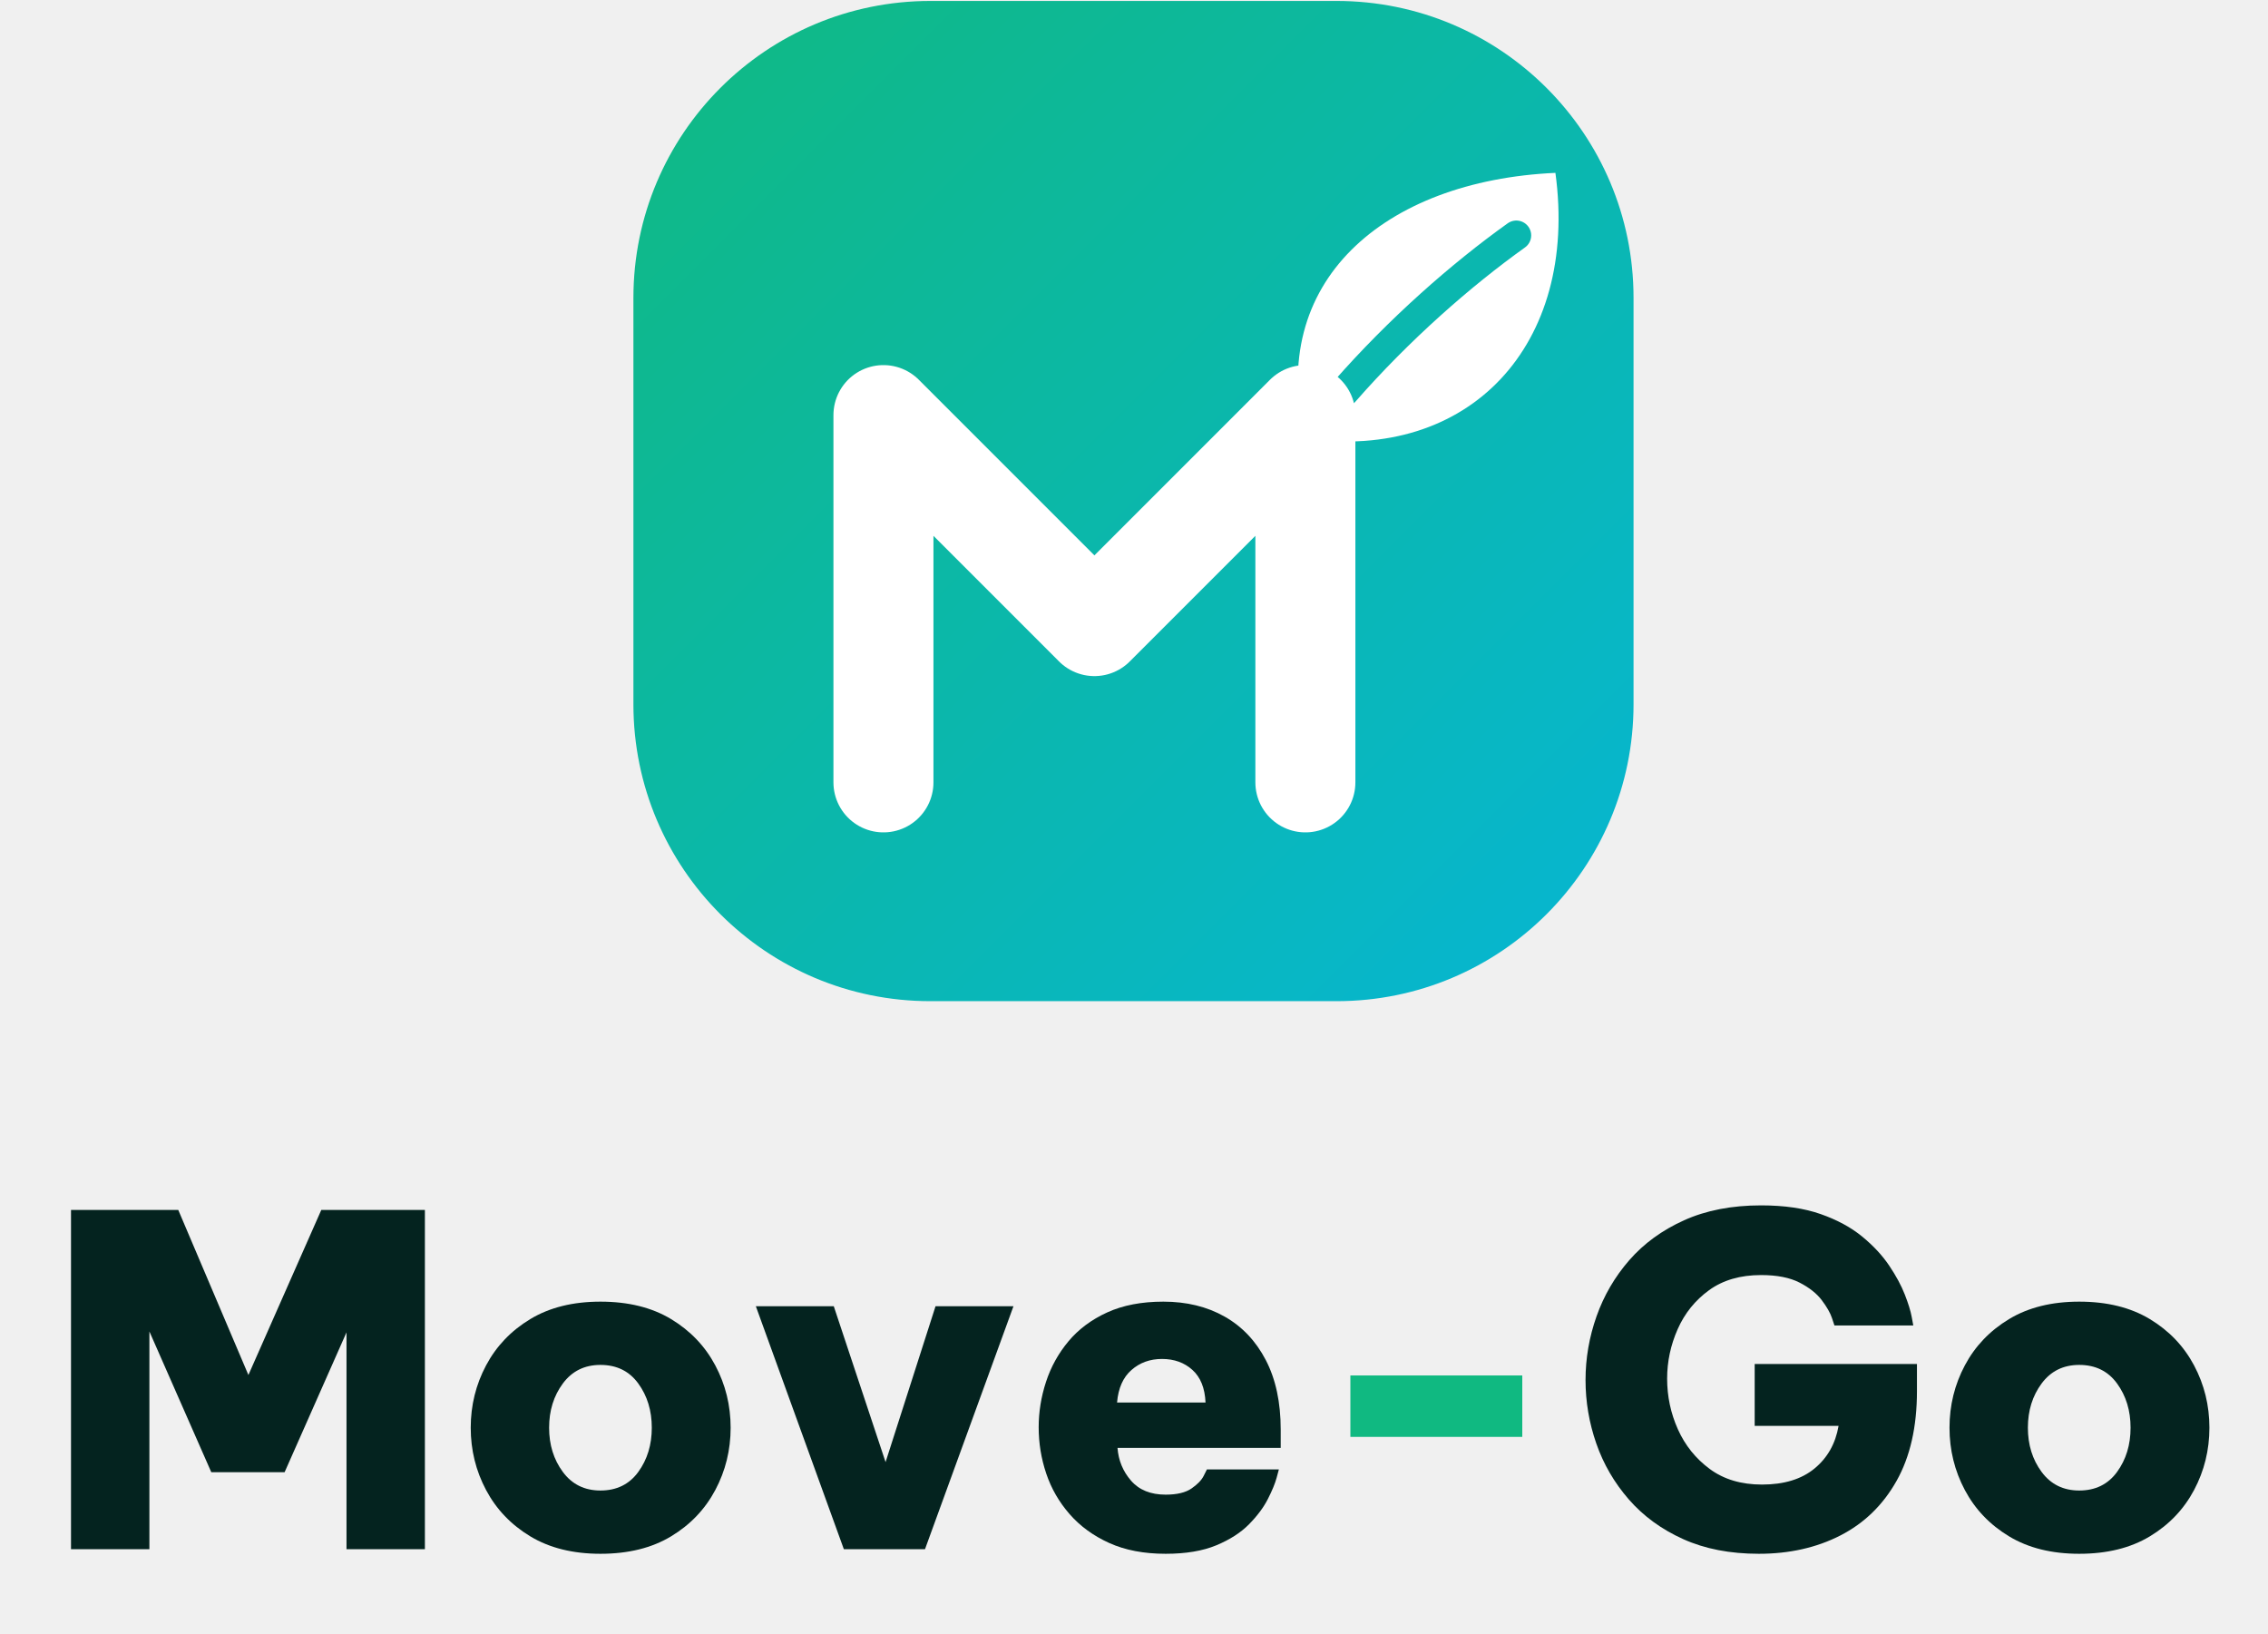
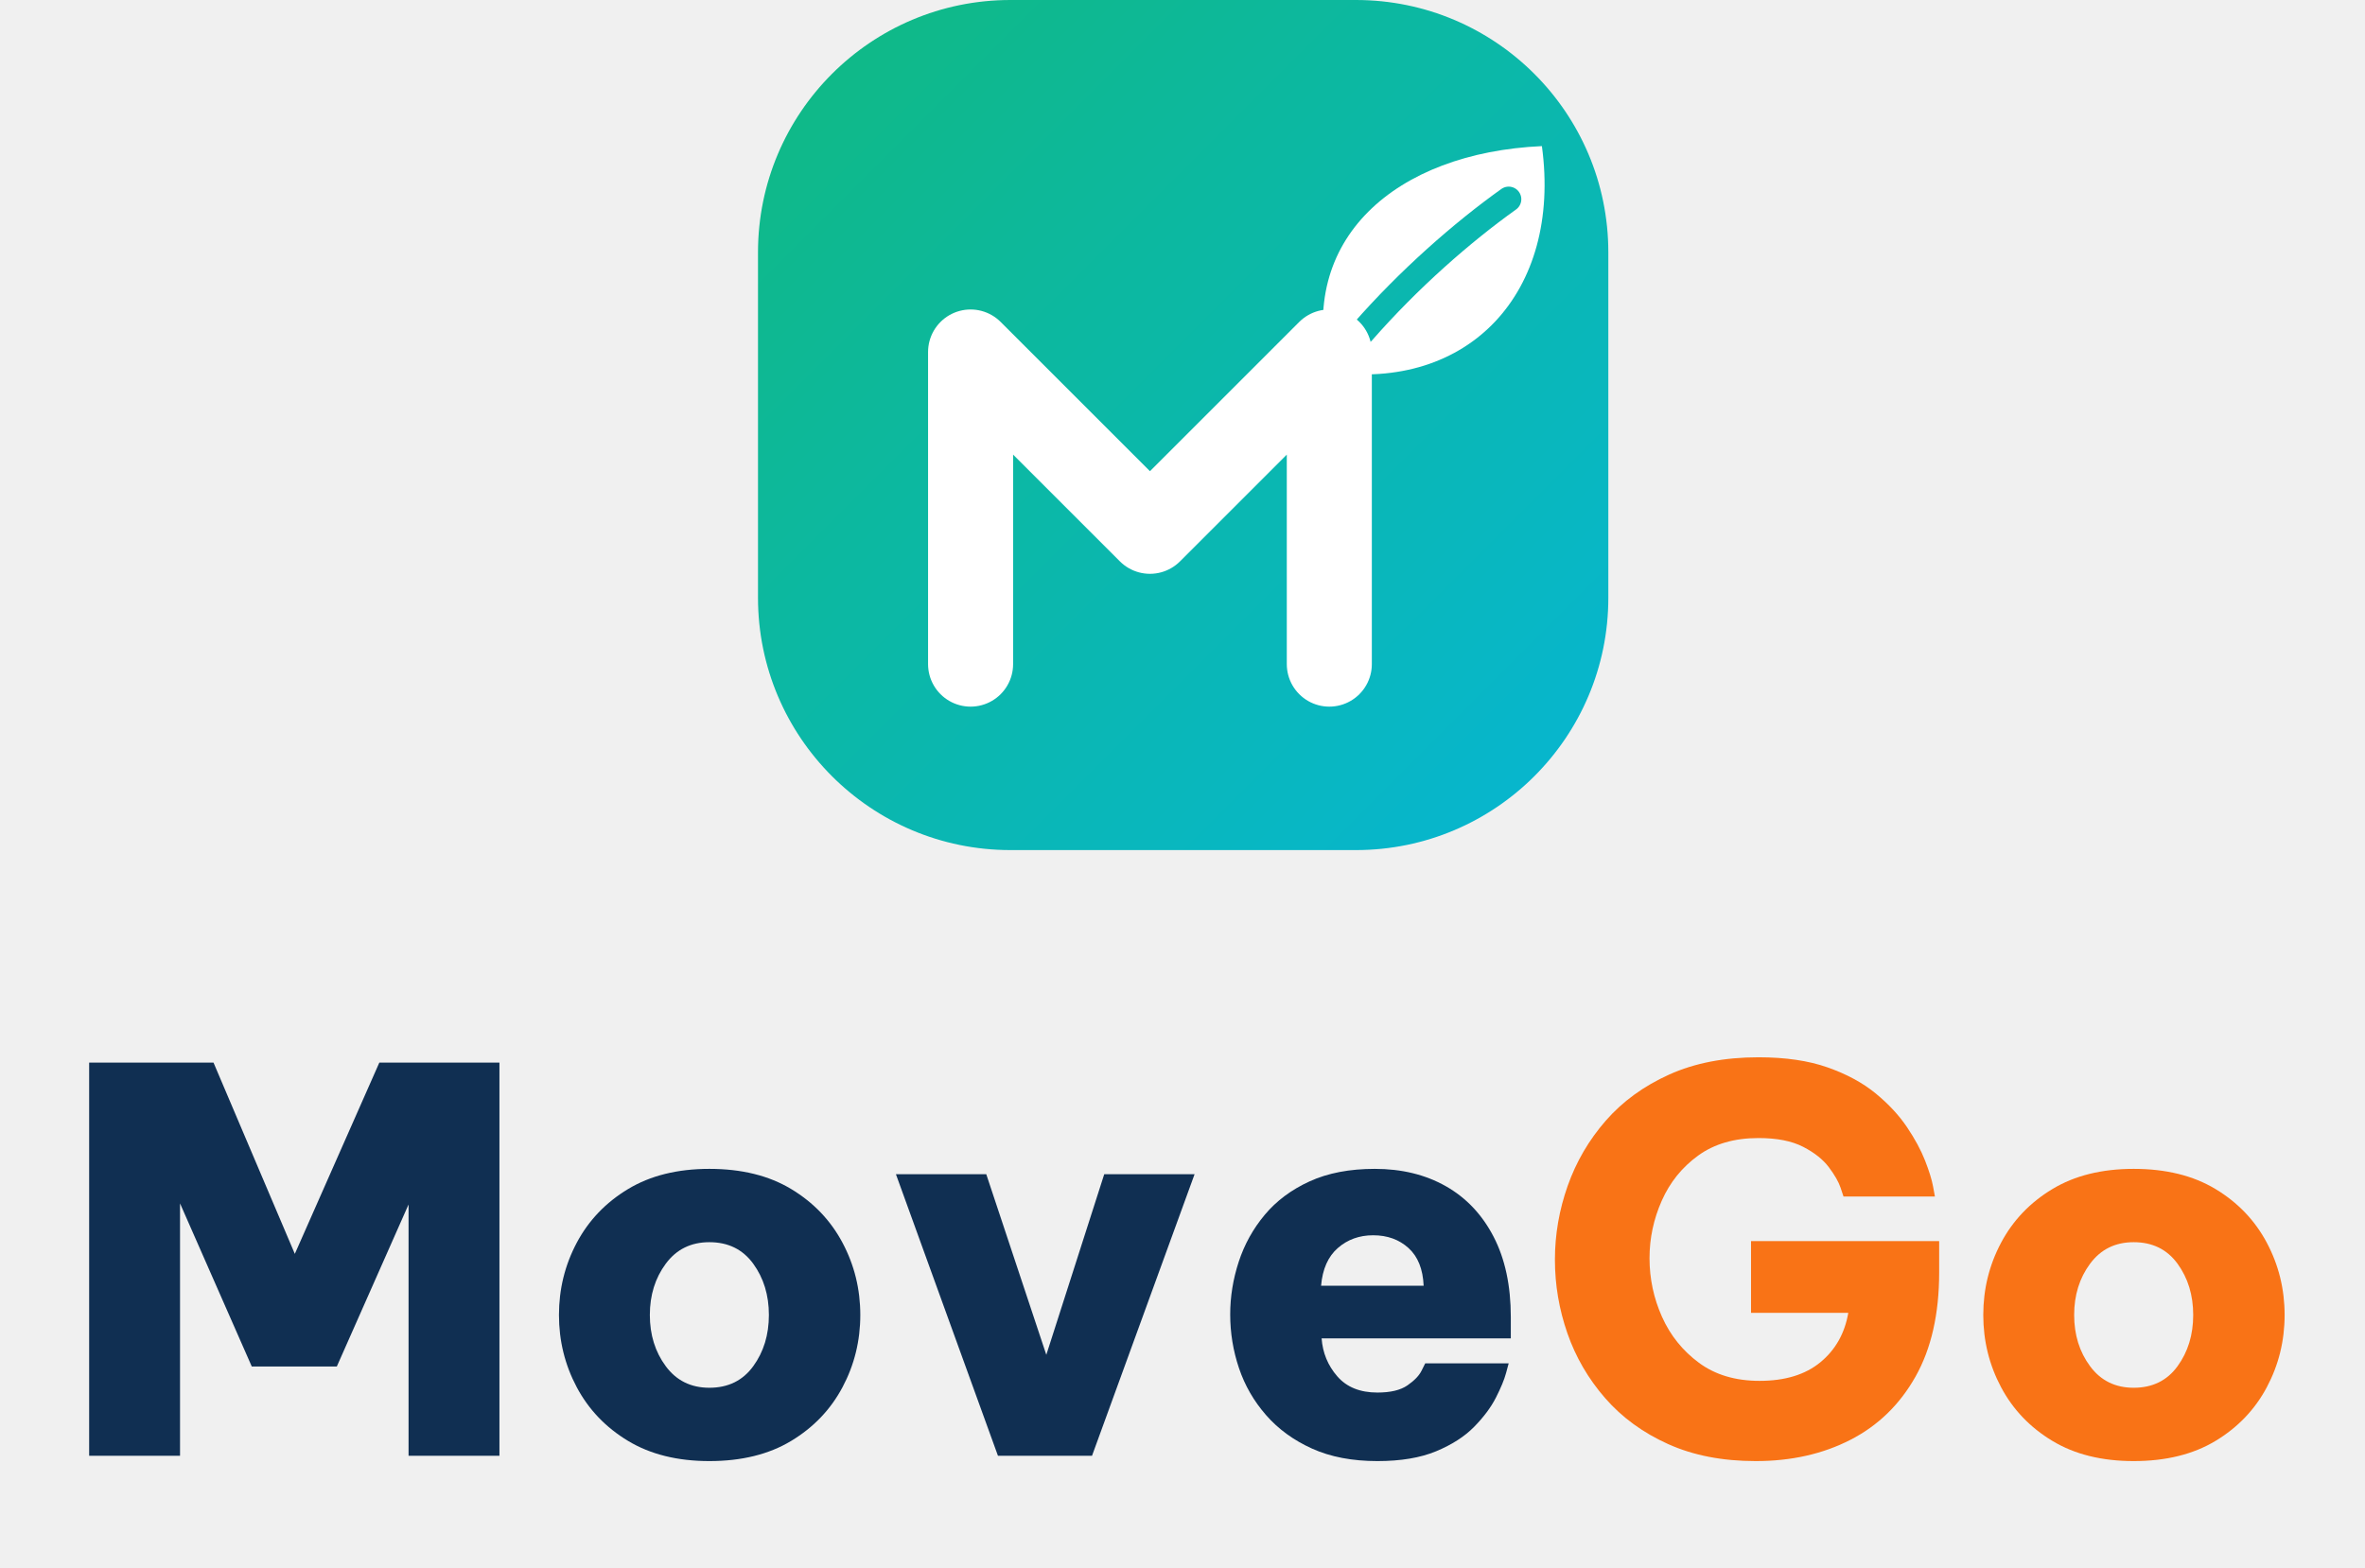
- <svg xmlns="http://www.w3.org/2000/svg" viewBox="0 0 217.7 156.6" width="218" height="157" role="img" aria-label="Move-Go">
-   <defs>
-     <linearGradient id="mg" x1="0" y1="0" x2="1" y2="1">
-       <stop offset="0" stop-color="#10b981" />
-       <stop offset="1" stop-color="#06b6d4" />
-     </linearGradient>
-   </defs>
-   <g transform="translate(60.8 0) scale(1.5)">
+ <svg xmlns="http://www.w3.org/2000/svg" viewBox="0 0 177.7 118" width="178" height="118" role="img" aria-label="MoveGo">
+   <g transform="translate(56.9 0)">
+     <defs>
+       <linearGradient id="mg" x1="0" y1="0" x2="1" y2="1">
+         <stop offset="0" stop-color="#10b981" />
+         <stop offset="1" stop-color="#06b6d4" />
+       </linearGradient>
+     </defs>
    <rect width="64" height="64" rx="19" fill="url(#mg)" />
-     <mask id="vs">
+     <mask id="vh">
      <rect width="64" height="64" fill="#fff" />
      <path d="M42.5 24C46 20 50 16.5 53.5 14" stroke="#000" stroke-width="1.9" stroke-linecap="round" fill="none" />
    </mask>
    <g transform="translate(3 1) translate(32 32) scale(1.0) translate(-32 -32)">
      <path d="M13 49V25.5L26.5 39L40 25.5V49" fill="none" stroke="#fff" stroke-width="6.4" stroke-linecap="round" stroke-linejoin="round" />
-       <path d="M40 27C37.5 17 45 10.5 56 10C57.5 21 50.5 28.5 40 27Z" fill="#fff" mask="url(#vs)" />
+       <path d="M40 27C37.5 17 45 10.5 56 10C57.5 21 50.5 28.5 40 27Z" fill="#fff" mask="url(#vh)" />
    </g>
  </g>
-   <path transform="translate(4.0 148.6)" d="M2.816 0.0V-32.56H13.112L19.844 -16.72L26.84 -32.56H36.784V0.0H29.26V-20.812L23.32 -7.392H16.28L10.34 -20.9V0.0Z" fill="#04231f" />
-   <path transform="translate(4.0 148.6)" d="M53.636 0.44Q49.676 0.44 46.904 -1.232Q44.132 -2.904 42.658 -5.676Q41.184 -8.448 41.184 -11.66Q41.184 -14.872 42.658 -17.644Q44.132 -20.416 46.904 -22.088Q49.676 -23.76 53.636 -23.76Q57.64 -23.76 60.412 -22.088Q63.184 -20.416 64.658 -17.644Q66.132 -14.872 66.132 -11.66Q66.132 -8.448 64.658 -5.676Q63.184 -2.904 60.412 -1.232Q57.64 0.44 53.636 0.44ZM53.636 -5.632Q55.968 -5.632 57.266 -7.414Q58.564 -9.196 58.564 -11.66Q58.564 -14.124 57.266 -15.906Q55.968 -17.688 53.636 -17.688Q51.348 -17.688 50.028 -15.906Q48.708 -14.124 48.708 -11.66Q48.708 -9.196 50.028 -7.414Q51.348 -5.632 53.636 -5.632Z" fill="#04231f" />
-   <path transform="translate(4.0 148.6)" d="M77.0 0.0 68.552 -23.32H76.032L81.004 -8.36L85.8 -23.32H93.28L84.788 0.0Z" fill="#04231f" />
-   <path transform="translate(4.0 148.6)" d="M107.888 0.44Q104.764 0.44 102.476 -0.594Q100.188 -1.628 98.67 -3.366Q97.152 -5.104 96.426 -7.26Q95.7 -9.416 95.7 -11.704Q95.7 -13.904 96.404 -16.06Q97.108 -18.216 98.56 -19.954Q100.012 -21.692 102.278 -22.726Q104.544 -23.76 107.668 -23.76Q111.012 -23.76 113.542 -22.33Q116.072 -20.9 117.502 -18.15Q118.932 -15.4 118.932 -11.484V-9.724H103.268Q103.4 -7.92 104.566 -6.578Q105.732 -5.236 107.888 -5.236Q109.516 -5.236 110.374 -5.83Q111.232 -6.424 111.54 -7.04Q111.848 -7.656 111.848 -7.656H118.756Q118.756 -7.656 118.536 -6.842Q118.316 -6.028 117.7 -4.818Q117.084 -3.608 115.896 -2.398Q114.708 -1.188 112.75 -0.374Q110.792 0.44 107.888 0.44ZM103.224 -14.08H111.716Q111.628 -16.148 110.462 -17.204Q109.296 -18.26 107.536 -18.26Q105.82 -18.26 104.61 -17.204Q103.4 -16.148 103.224 -14.08Z" fill="#04231f" />
-   <path transform="translate(4.0 148.6)" d="M125.62 -10.78V-16.676H142.12V-10.78Z" fill="#10b981" />
-   <path transform="translate(4.0 148.6)" d="M164.824 0.44Q160.688 0.44 157.564 -0.968Q154.44 -2.376 152.35 -4.774Q150.26 -7.172 149.226 -10.142Q148.192 -13.112 148.192 -16.236Q148.192 -19.36 149.248 -22.352Q150.304 -25.344 152.394 -27.742Q154.484 -30.14 157.652 -31.57Q160.82 -33.0 165.044 -33.0Q168.388 -33.0 170.764 -32.164Q173.14 -31.328 174.746 -30.008Q176.352 -28.688 177.342 -27.214Q178.332 -25.74 178.838 -24.442Q179.344 -23.144 179.498 -22.308Q179.652 -21.472 179.652 -21.472H172.084Q172.084 -21.472 171.842 -22.198Q171.6 -22.924 170.874 -23.892Q170.148 -24.86 168.74 -25.586Q167.332 -26.312 165.044 -26.312Q162.052 -26.312 160.05 -24.86Q158.048 -23.408 157.036 -21.12Q156.024 -18.832 156.024 -16.368Q156.024 -13.816 157.058 -11.506Q158.092 -9.196 160.116 -7.7Q162.14 -6.204 165.132 -6.204Q168.3 -6.204 170.17 -7.744Q172.04 -9.284 172.48 -11.836H164.428V-17.776H180.004V-15.18Q180.004 -10.032 178.046 -6.556Q176.088 -3.08 172.656 -1.32Q169.224 0.44 164.824 0.44Z" fill="#04231f" />
-   <path transform="translate(4.0 148.6)" d="M195.58 0.44Q191.62 0.44 188.848 -1.232Q186.076 -2.904 184.602 -5.676Q183.128 -8.448 183.128 -11.66Q183.128 -14.872 184.602 -17.644Q186.076 -20.416 188.848 -22.088Q191.62 -23.76 195.58 -23.76Q199.584 -23.76 202.356 -22.088Q205.128 -20.416 206.602 -17.644Q208.076 -14.872 208.076 -11.66Q208.076 -8.448 206.602 -5.676Q205.128 -2.904 202.356 -1.232Q199.584 0.44 195.58 0.44ZM195.58 -5.632Q197.912 -5.632 199.21 -7.414Q200.508 -9.196 200.508 -11.66Q200.508 -14.124 199.21 -15.906Q197.912 -17.688 195.58 -17.688Q193.292 -17.688 191.972 -15.906Q190.652 -14.124 190.652 -11.66Q190.652 -9.196 191.972 -7.414Q193.292 -5.632 195.58 -5.632Z" fill="#04231f" />
+   <path d="M6.56 109.60V80.00H15.92L22.04 94.40L28.40 80.00H37.44V109.60H30.60V90.68L25.20 102.88H18.80L13.40 90.60V109.60Z" fill="#102f52" />
+   <path d="M53.24 110.00Q49.64 110.00 47.12 108.48Q44.60 106.96 43.26 104.44Q41.92 101.92 41.92 99.00Q41.92 96.08 43.26 93.56Q44.60 91.04 47.12 89.52Q49.64 88.00 53.24 88.00Q56.88 88.00 59.40 89.52Q61.92 91.04 63.26 93.56Q64.60 96.08 64.60 99.00Q64.60 101.92 63.26 104.44Q61.92 106.96 59.40 108.48Q56.88 110.00 53.24 110.00ZM53.24 104.48Q55.36 104.48 56.54 102.86Q57.72 101.24 57.72 99.00Q57.72 96.76 56.54 95.14Q55.36 93.52 53.24 93.52Q51.16 93.52 49.96 95.14Q48.76 96.76 48.76 99.00Q48.76 101.24 49.96 102.86Q51.16 104.48 53.24 104.48Z" fill="#102f52" />
+   <path d="M74.96 109.60 67.28 88.40H74.08L78.60 102.00L82.96 88.40H89.76L82.04 109.60Z" fill="#102f52" />
+   <path d="M103.52 110.00Q100.68 110.00 98.60 109.06Q96.52 108.12 95.14 106.54Q93.76 104.96 93.10 103.00Q92.44 101.04 92.44 98.96Q92.44 96.96 93.08 95.00Q93.72 93.04 95.04 91.46Q96.36 89.88 98.42 88.94Q100.48 88.00 103.32 88.00Q106.36 88.00 108.66 89.30Q110.96 90.60 112.26 93.10Q113.56 95.60 113.56 99.16V100.76H99.32Q99.44 102.40 100.50 103.62Q101.56 104.84 103.52 104.84Q105.00 104.84 105.78 104.30Q106.56 103.76 106.84 103.20Q107.12 102.64 107.12 102.64H113.40Q113.40 102.64 113.20 103.38Q113.00 104.12 112.44 105.22Q111.88 106.32 110.80 107.42Q109.72 108.52 107.94 109.26Q106.16 110.00 103.52 110.00ZM99.28 96.80H107.00Q106.92 94.92 105.86 93.96Q104.80 93.00 103.20 93.00Q101.64 93.00 100.54 93.96Q99.44 94.92 99.28 96.80Z" fill="#102f52" />
+   <path d="M132.00 110.00Q128.24 110.00 125.40 108.72Q122.56 107.44 120.66 105.26Q118.76 103.08 117.82 100.38Q116.88 97.68 116.88 94.84Q116.88 92.00 117.84 89.28Q118.80 86.56 120.70 84.38Q122.60 82.20 125.48 80.90Q128.36 79.60 132.20 79.60Q135.24 79.60 137.40 80.36Q139.56 81.12 141.02 82.32Q142.48 83.52 143.38 84.86Q144.28 86.20 144.74 87.38Q145.20 88.56 145.34 89.32Q145.48 90.08 145.48 90.08H138.60Q138.60 90.08 138.38 89.42Q138.16 88.76 137.50 87.88Q136.84 87.00 135.56 86.34Q134.28 85.68 132.20 85.68Q129.48 85.68 127.66 87.00Q125.84 88.32 124.92 90.40Q124.00 92.48 124.00 94.72Q124.00 97.04 124.94 99.14Q125.88 101.24 127.72 102.60Q129.56 103.96 132.28 103.96Q135.16 103.96 136.86 102.56Q138.56 101.16 138.96 98.84H131.64V93.44H145.80V95.80Q145.80 100.48 144.02 103.64Q142.24 106.80 139.12 108.40Q136.00 110.00 132.00 110.00Z" fill="#f97316" />
+   <path d="M160.44 110.00Q156.84 110.00 154.32 108.48Q151.80 106.96 150.46 104.44Q149.12 101.92 149.12 99.00Q149.12 96.08 150.46 93.56Q151.80 91.04 154.32 89.52Q156.84 88.00 160.44 88.00Q164.08 88.00 166.60 89.52Q169.12 91.04 170.46 93.56Q171.80 96.08 171.80 99.00Q171.80 101.92 170.46 104.44Q169.12 106.96 166.60 108.48Q164.08 110.00 160.44 110.00ZM160.44 104.48Q162.56 104.48 163.74 102.86Q164.92 101.24 164.92 99.00Q164.92 96.76 163.74 95.14Q162.56 93.52 160.44 93.52Q158.36 93.52 157.16 95.14Q155.96 96.76 155.96 99.00Q155.96 101.24 157.16 102.86Q158.36 104.48 160.44 104.48Z" fill="#f97316" />
</svg>
